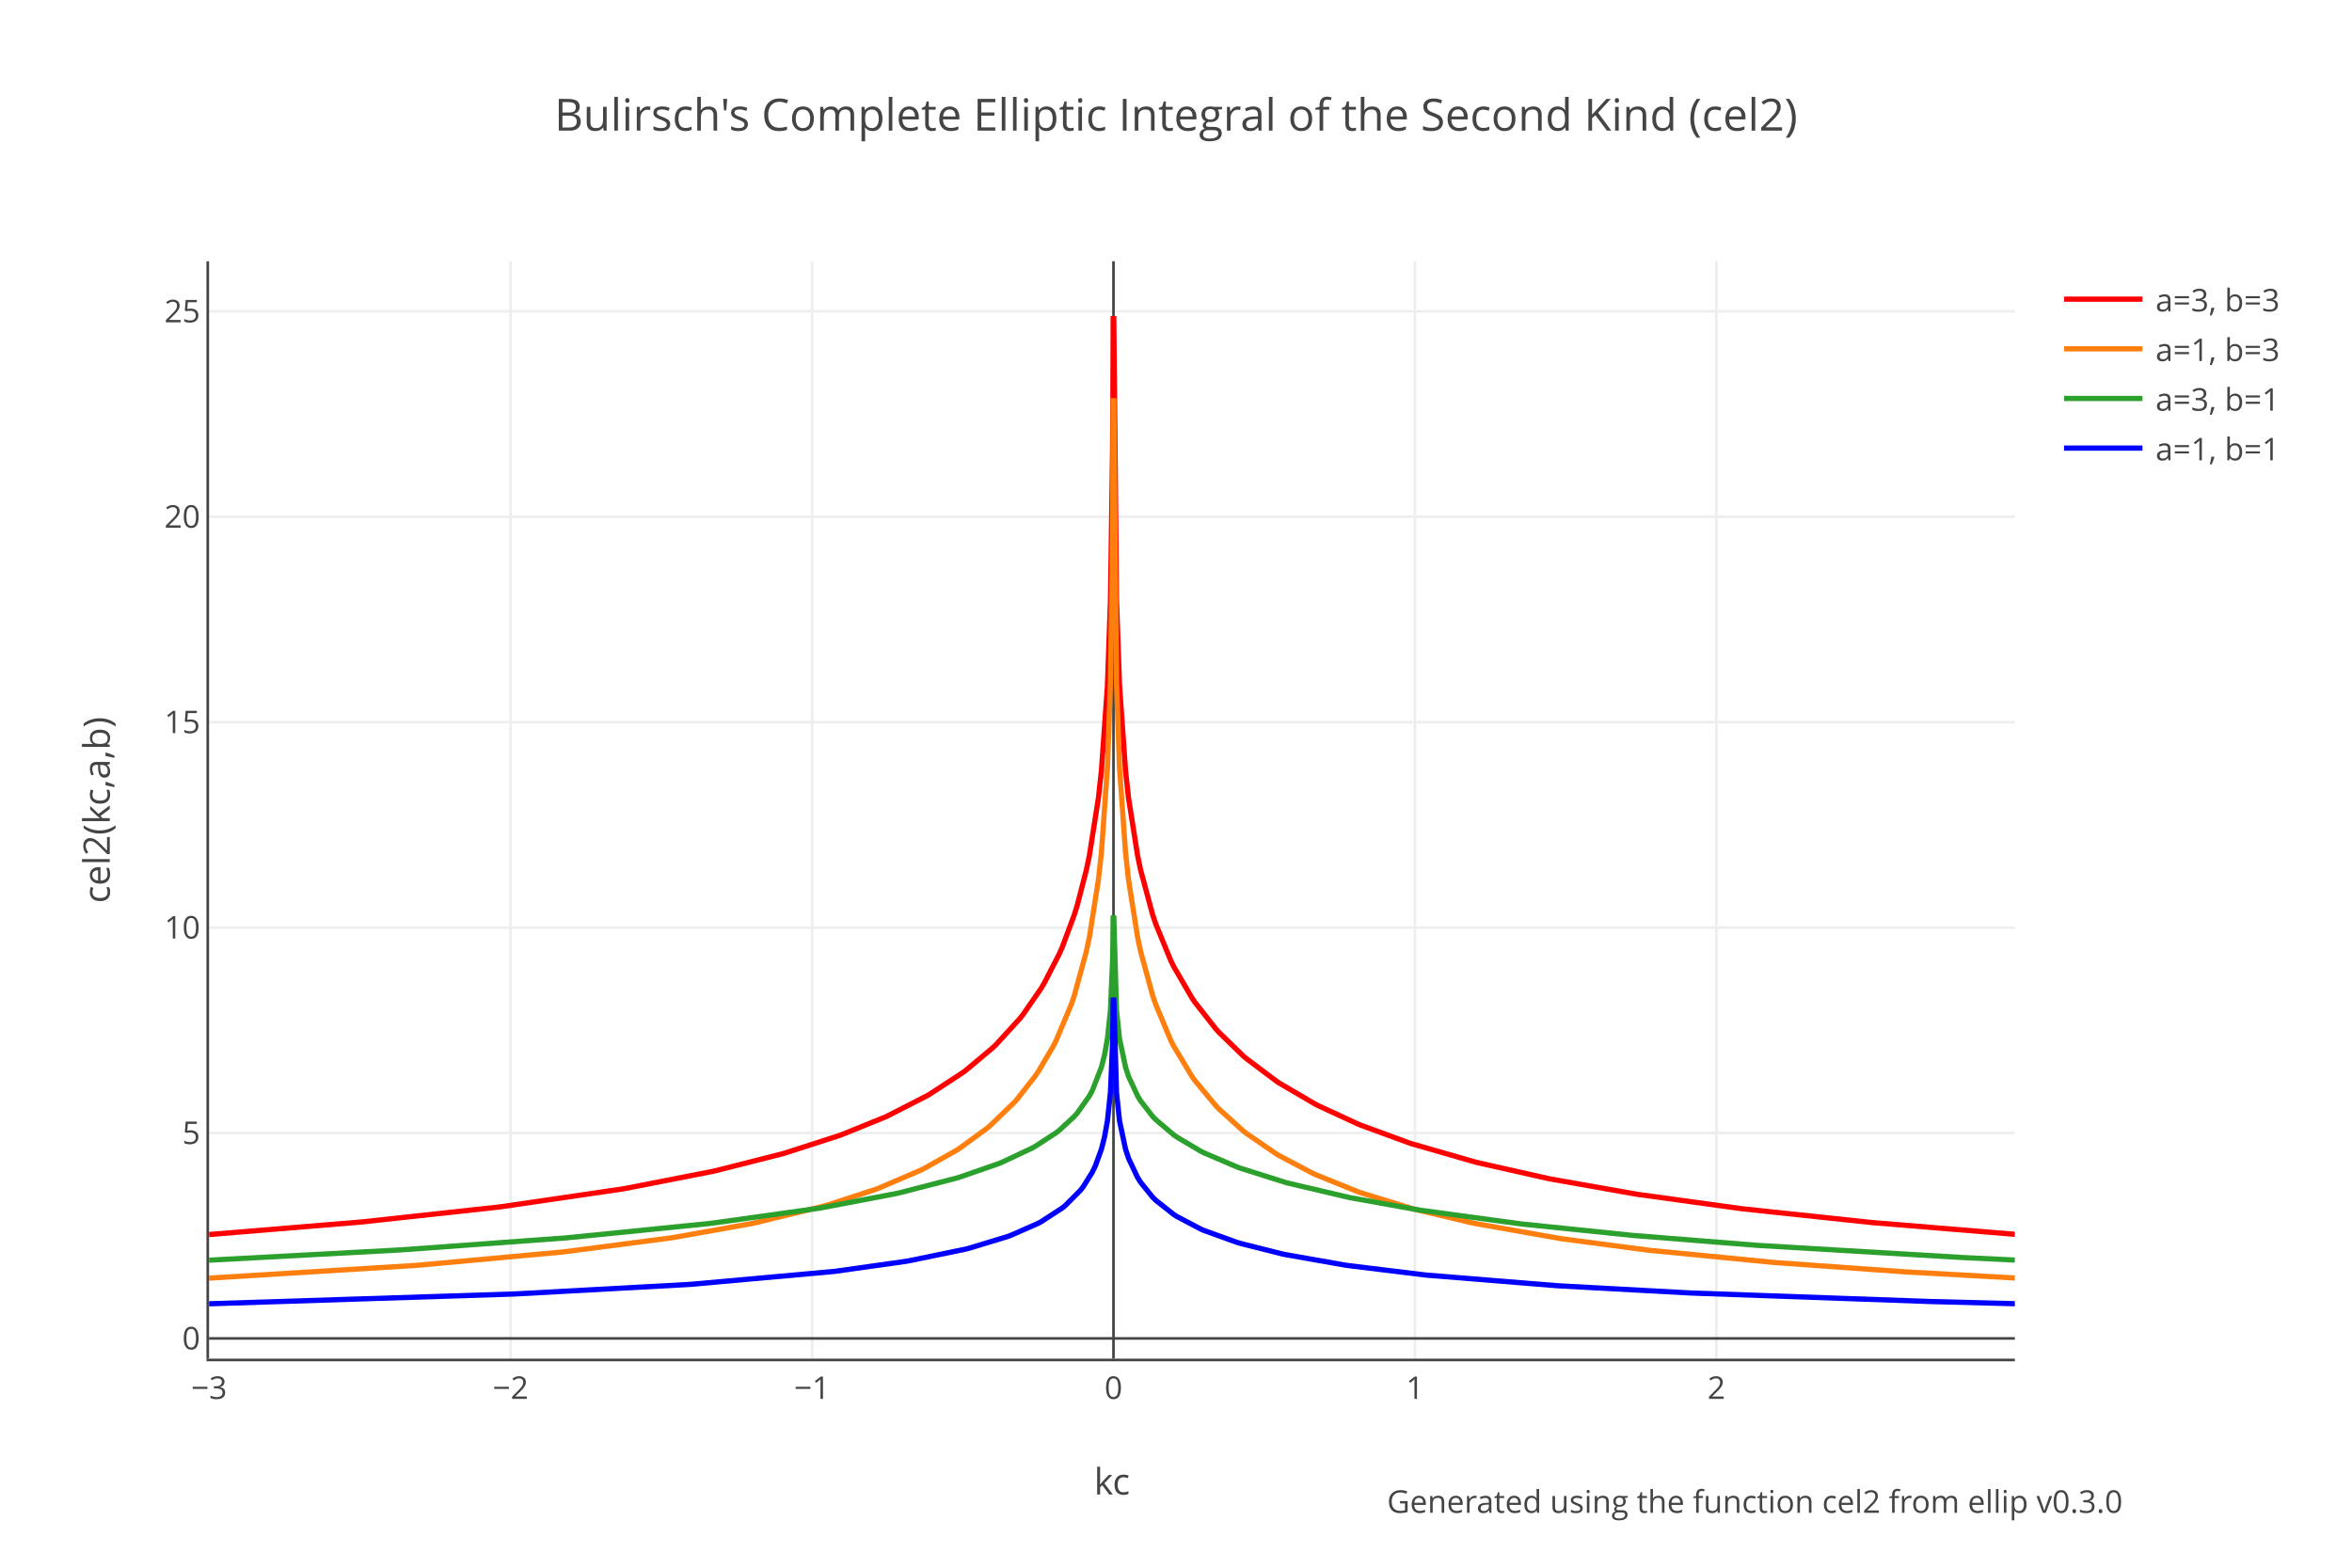
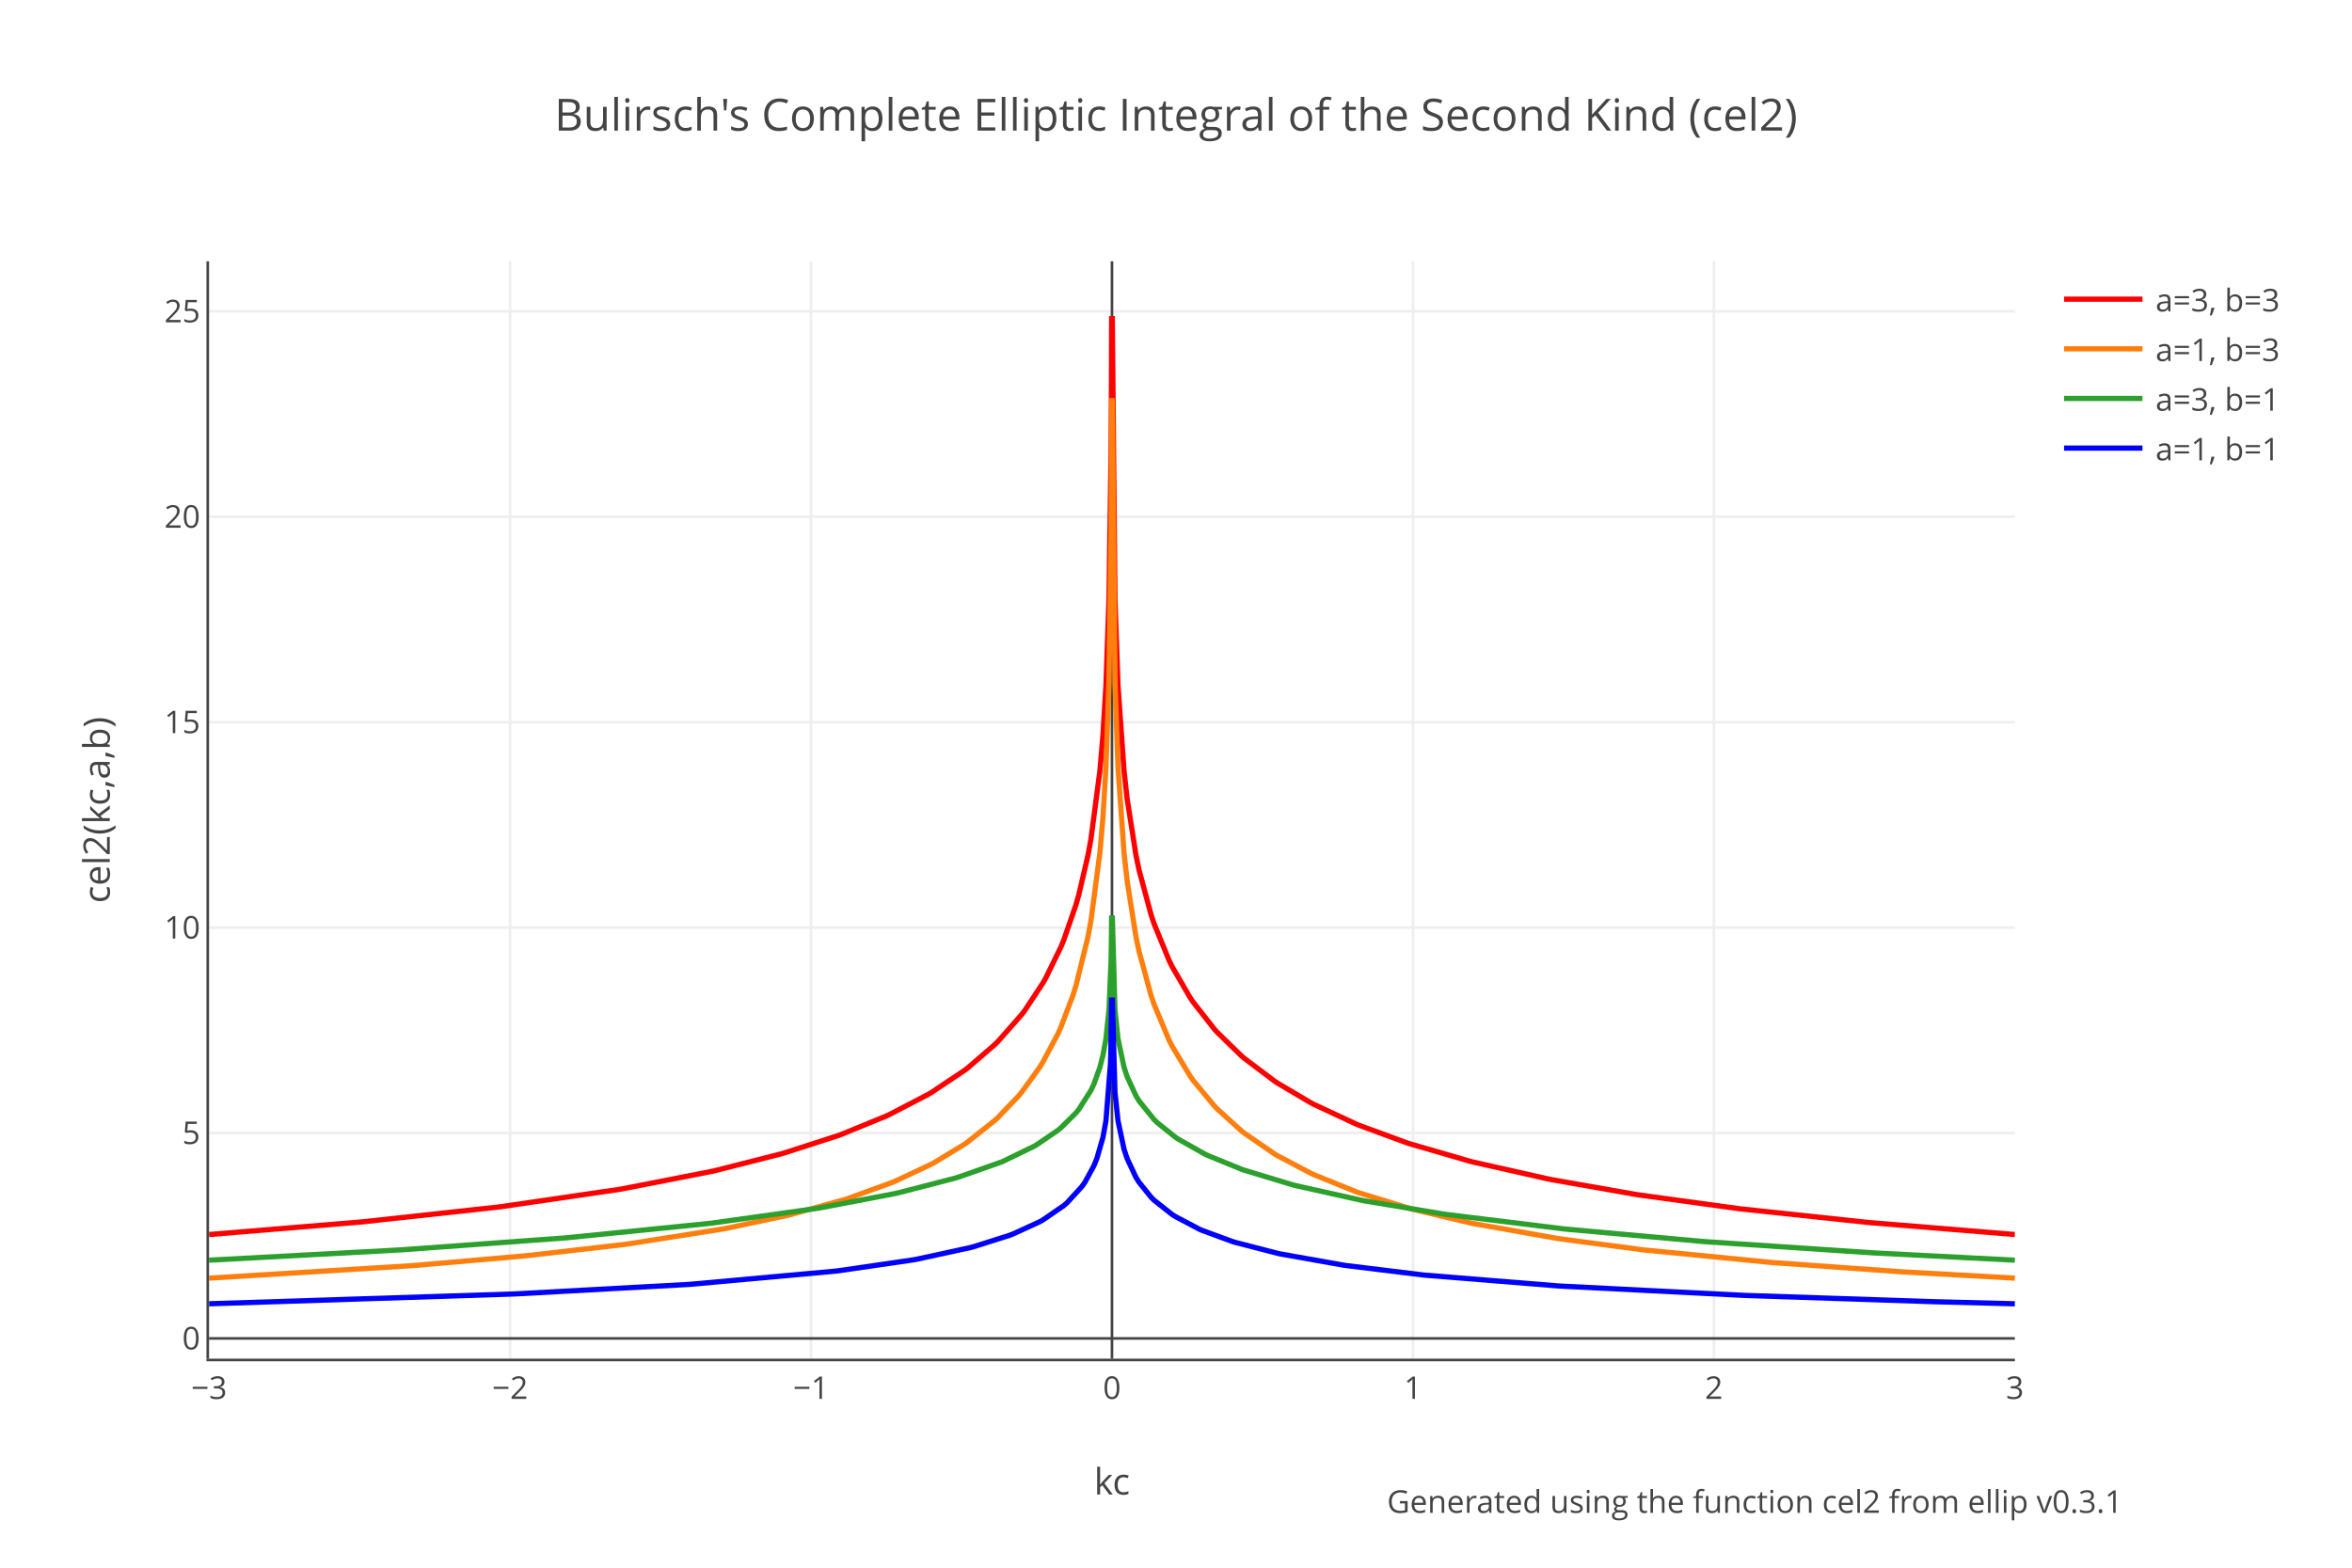
<svg xmlns="http://www.w3.org/2000/svg" xmlns:xlink="http://www.w3.org/1999/xlink" class="main-svg" width="900" height="600" style="" viewBox="0 0 900 600">
  <rect x="0" y="0" width="900" height="600" style="fill: rgb(255, 255, 255); fill-opacity: 1;" />
-   <defs id="defs-74cc03">
+   <defs id="defs-20b449">
    <g class="clips">
-       <clipPath id="clip74cc03xyplot" class="plotclip">
+       <clipPath id="clip20b449xyplot" class="plotclip">
        <rect width="691" height="420" />
      </clipPath>
-       <clipPath class="axesclip" id="clip74cc03x">
+       <clipPath class="axesclip" id="clip20b449x">
        <rect x="80" y="0" width="691" height="600" />
      </clipPath>
-       <clipPath class="axesclip" id="clip74cc03y">
+       <clipPath class="axesclip" id="clip20b449y">
        <rect x="0" y="100" width="900" height="420" />
      </clipPath>
-       <clipPath class="axesclip" id="clip74cc03xy">
+       <clipPath class="axesclip" id="clip20b449xy">
        <rect x="80" y="100" width="691" height="420" />
      </clipPath>
    </g>
    <g class="gradients" />
  </defs>
  <g class="bglayer" />
  <g class="layer-below">
    <g class="imagelayer" />
    <g class="shapelayer" />
  </g>
  <g class="cartesianlayer">
    <g class="subplot xy">
      <g class="layer-subplot">
        <g class="shapelayer" />
        <g class="imagelayer" />
      </g>
      <g class="gridlayer">
        <g class="x">
-           <path class="xgrid crisp" transform="translate(195.36,0)" d="M0,100v420" style="stroke: rgb(238, 238, 238); stroke-opacity: 1; stroke-width: 1px;" />
-           <path class="xgrid crisp" transform="translate(310.72,0)" d="M0,100v420" style="stroke: rgb(238, 238, 238); stroke-opacity: 1; stroke-width: 1px;" />
-           <path class="xgrid crisp" transform="translate(541.44,0)" d="M0,100v420" style="stroke: rgb(238, 238, 238); stroke-opacity: 1; stroke-width: 1px;" />
-           <path class="xgrid crisp" transform="translate(656.79,0)" d="M0,100v420" style="stroke: rgb(238, 238, 238); stroke-opacity: 1; stroke-width: 1px;" />
+           <path class="xgrid crisp" transform="translate(195.17,0)" d="M0,100v420" style="stroke: rgb(238, 238, 238); stroke-opacity: 1; stroke-width: 1px;" />
+           <path class="xgrid crisp" transform="translate(310.33,0)" d="M0,100v420" style="stroke: rgb(238, 238, 238); stroke-opacity: 1; stroke-width: 1px;" />
+           <path class="xgrid crisp" transform="translate(540.67,0)" d="M0,100v420" style="stroke: rgb(238, 238, 238); stroke-opacity: 1; stroke-width: 1px;" />
+           <path class="xgrid crisp" transform="translate(655.83,0)" d="M0,100v420" style="stroke: rgb(238, 238, 238); stroke-opacity: 1; stroke-width: 1px;" />
        </g>
        <g class="y">
          <path class="ygrid crisp" transform="translate(0,433.63)" d="M80,0h691" style="stroke: rgb(238, 238, 238); stroke-opacity: 1; stroke-width: 1px;" />
          <path class="ygrid crisp" transform="translate(0,355.01)" d="M80,0h691" style="stroke: rgb(238, 238, 238); stroke-opacity: 1; stroke-width: 1px;" />
          <path class="ygrid crisp" transform="translate(0,276.39)" d="M80,0h691" style="stroke: rgb(238, 238, 238); stroke-opacity: 1; stroke-width: 1px;" />
          <path class="ygrid crisp" transform="translate(0,197.77)" d="M80,0h691" style="stroke: rgb(238, 238, 238); stroke-opacity: 1; stroke-width: 1px;" />
          <path class="ygrid crisp" transform="translate(0,119.15)" d="M80,0h691" style="stroke: rgb(238, 238, 238); stroke-opacity: 1; stroke-width: 1px;" />
        </g>
      </g>
      <g class="zerolinelayer">
-         <path class="xzl zl crisp" transform="translate(426.08,0)" d="M0,100v420" style="stroke: rgb(68, 68, 68); stroke-opacity: 1; stroke-width: 1px;" />
+         <path class="xzl zl crisp" transform="translate(425.5,0)" d="M0,100v420" style="stroke: rgb(68, 68, 68); stroke-opacity: 1; stroke-width: 1px;" />
        <path class="yzl zl crisp" transform="translate(0,512.25)" d="M80,0h691" style="stroke: rgb(68, 68, 68); stroke-opacity: 1; stroke-width: 1px;" />
      </g>
      <path class="xlines-below" />
      <path class="ylines-below" />
      <g class="overlines-below" />
      <g class="xaxislayer-below" />
      <g class="yaxislayer-below" />
      <g class="overaxes-below" />
-       <g class="plot" transform="translate(80,100)" clip-path="url('#clip74cc03xyplot')">
+       <g class="plot" transform="translate(80,100)" clip-path="url('#clip20b449xyplot')">
        <g class="scatterlayer mlayer">
-           <g class="trace scatter trace3c87b7" style="stroke-miterlimit: 2; opacity: 1;">
-             <g class="fills" />
-             <g class="errorbars" />
-             <g class="lines">
-               <path class="js-line" d="M0,372.49L57.68,367.74L58.83,367.63L110.74,361.98L111.9,361.83L158.04,355.07L159.2,354.87L192.65,348.33L193.8,348.07L219.18,341.64L220.34,341.31L241.1,334.62L242.25,334.2L258.4,327.65L259.56,327.13L274.55,319.47L275.71,318.81L288.4,310.52L289.55,309.67L299.93,300.96L301.09,299.86L310.32,289.75L311.47,288.29L318.39,278.27L319.54,276.34L325.31,265.15L326.47,262.52L331.08,250.13L332.23,246.41L335.69,233L336.85,227.49L340.31,205.44L341.46,194.95L343.77,162.3L344.92,129.61L345.73,72.82L345.85,53.7L345.96,21" style="vector-effect: non-scaling-stroke; fill: none; stroke: rgb(255, 0, 0); stroke-opacity: 1; stroke-width: 2px; opacity: 1;" />
-               <path class="js-line" d="M346.19,21L347.23,129.61L348.38,162.3L350.69,194.95L351.84,205.44L355.31,227.49L356.46,233L361.07,250.13L362.23,253.56L367.99,267.63L369.15,269.98L376.07,281.88L377.22,283.58L385.3,293.85L386.45,295.12L395.68,304.09L396.83,305.08L408.37,313.76L409.52,314.53L423.37,322.63L424.52,323.22L439.52,330.15L440.67,330.63L459.13,337.4L460.28,337.78L484.51,344.75L485.66,345.04L512.19,351.01L513.35,351.24L545.65,356.96L546.8,357.14L586.02,362.55L587.18,362.69L635.63,367.84L636.78,367.95L691,372.41" style="vector-effect: non-scaling-stroke; fill: none; stroke: rgb(255, 0, 0); stroke-opacity: 1; stroke-width: 2px; opacity: 1;" />
-             </g>
-             <g class="points" />
-             <g class="text" />
-           </g>
-           <g class="trace scatter trace50b954" style="stroke-miterlimit: 2; opacity: 1;">
-             <g class="fills" />
-             <g class="errorbars" />
-             <g class="lines">
-               <path class="js-line" d="M0,389.18L78.44,384.35L79.6,384.27L134.97,379.2L136.12,379.07L176.5,373.81L177.65,373.64L207.65,368.28L208.8,368.04L235.33,361.58L236.49,361.25L254.94,355.24L256.1,354.81L272.25,347.9L273.4,347.33L286.09,340.2L287.24,339.46L297.63,331.86L298.78,330.9L308.01,322.02L309.16,320.73L316.08,311.9L317.24,310.21L323.01,300.44L324.16,298.16L329.93,284.43L331.08,281.05L335.69,264.15L336.85,258.7L340.31,236.78L341.46,226.32L343.77,193.72L344.92,161.06L345.73,104.27L345.85,85.15L345.96,52.45" style="vector-effect: non-scaling-stroke; fill: none; stroke: rgb(255, 127, 14); stroke-opacity: 1; stroke-width: 2px; opacity: 1;" />
-               <path class="js-line" d="M346.19,52.45L347.23,161.06L348.38,193.72L350.69,226.32L351.84,236.78L355.31,258.7L356.46,264.15L361.07,281.05L362.23,284.43L367.99,298.16L369.15,300.44L376.07,311.9L377.22,313.53L385.3,323.26L386.45,324.46L395.68,332.8L396.83,333.71L408.37,341.63L409.52,342.32L422.21,349L423.37,349.54L439.52,356.08L440.67,356.49L460.28,362.54L461.44,362.85L483.35,368.04L484.51,368.28L516.81,373.99L517.96,374.16L550.26,378.42L551.42,378.55L598.71,383.17L599.87,383.26L648.32,386.73L649.47,386.8L691,389.12" style="vector-effect: non-scaling-stroke; fill: none; stroke: rgb(255, 127, 14); stroke-opacity: 1; stroke-width: 2px; opacity: 1;" />
-             </g>
-             <g class="points" />
-             <g class="text" />
-           </g>
-           <g class="trace scatter trace6fb290" style="stroke-miterlimit: 2; opacity: 1;">
-             <g class="fills" />
-             <g class="errorbars" />
-             <g class="lines">
-               <path class="js-line" d="M0,382.31L72.68,378.41L73.83,378.34L136.12,373.81L137.28,373.71L191.5,368.26L192.65,368.12L233.03,362.48L234.18,362.29L263.02,356.79L264.17,356.53L286.09,350.87L287.24,350.52L302.24,345.31L303.39,344.84L314.93,339.41L316.08,338.77L324.16,333.51L325.31,332.62L331.08,327.29L332.23,325.99L336.85,319.46L338,317.33L341.46,308.45L342.62,303.9L343.77,297.51L344.92,286.6L345.73,267.66L345.85,261.29L345.96,250.39" style="vector-effect: non-scaling-stroke; fill: none; stroke: rgb(44, 160, 44); stroke-opacity: 1; stroke-width: 2px; opacity: 1;" />
-               <path class="js-line" d="M346.19,250.39L347.23,286.6L348.38,297.51L350.69,308.45L351.84,311.98L355.31,319.46L356.46,321.35L361.07,327.29L362.23,328.49L369.15,334.37L370.3,335.18L379.53,340.63L380.68,341.21L393.37,346.64L394.53,347.07L411.83,352.53L412.98,352.84L436.06,358.26L437.21,358.49L462.59,363.04L463.74,363.22L501.81,368.4L502.96,368.53L544.49,372.8L545.65,372.9L591.79,376.58L592.94,376.66L670.24,381.25L671.39,381.31L691,382.26" style="vector-effect: non-scaling-stroke; fill: none; stroke: rgb(44, 160, 44); stroke-opacity: 1; stroke-width: 2px; opacity: 1;" />
-             </g>
-             <g class="points" />
-             <g class="text" />
-           </g>
-           <g class="trace scatter tracee83196" style="stroke-miterlimit: 2; opacity: 1;">
-             <g class="fills" />
-             <g class="errorbars" />
-             <g class="lines">
-               <path class="js-line" d="M0,399L116.51,395.25L117.67,395.2L183.42,391.61L184.57,391.53L238.79,386.65L239.95,386.51L266.48,382.77L267.63,382.58L289.55,378.06L290.7,377.77L305.7,373.21L306.85,372.78L317.24,368.21L318.39,367.59L326.47,362.34L327.62,361.41L333.39,355.62L334.54,354.14L338,348.58L339.16,346.17L341.46,339.82L342.62,335.3L343.77,328.93L344.92,318.04L345.73,299.11L345.85,292.73L345.96,281.84" style="vector-effect: non-scaling-stroke; fill: none; stroke: rgb(0, 0, 255); stroke-opacity: 1; stroke-width: 2px; opacity: 1;" />
-               <path class="js-line" d="M346.19,281.84L347.23,318.04L348.38,328.93L350.69,339.82L351.84,343.32L355.31,350.67L356.46,352.5L361.07,358.21L362.23,359.36L369.15,364.83L370.3,365.57L379.53,370.43L380.68,370.93L393.37,375.51L394.53,375.86L410.68,379.93L411.83,380.17L434.9,384.23L436.06,384.39L464.9,387.92L466.05,388.04L515.65,392.07L516.81,392.14L566.41,394.84L567.57,394.89L658.7,398.13L659.85,398.16L691,398.97" style="vector-effect: non-scaling-stroke; fill: none; stroke: rgb(0, 0, 255); stroke-opacity: 1; stroke-width: 2px; opacity: 1;" />
+           <g class="trace scatter trace2c93c4" style="stroke-miterlimit: 2; opacity: 1;">
+             <g class="fills" />
+             <g class="errorbars" />
+             <g class="lines">
+               <path class="js-line" d="M0,372.49L57.58,367.74L58.73,367.63L110.56,361.98L111.71,361.83L156.63,355.26L157.78,355.07L192.33,348.33L193.48,348.07L218.82,341.64L219.97,341.31L240.7,334.62L241.85,334.2L259.13,327.13L260.28,326.6L275.25,318.81L276.4,318.13L289.07,309.67L290.22,308.79L300.58,299.86L301.74,298.73L310.95,288.29L312.1,286.78L319.01,276.34L320.16,274.32L325.92,262.52L327.07,259.73L331.68,246.41L332.83,242.36L336.29,227.49L337.44,221.24L340.89,194.95L342.05,181.4L343.2,162.3L344.35,129.61L345.15,72.82L345.27,53.7L345.38,21" style="vector-effect: non-scaling-stroke; fill: none; stroke: rgb(255, 0, 0); stroke-opacity: 1; stroke-width: 2px; opacity: 1;" />
+               <path class="js-line" d="M345.62,21L346.65,129.61L347.8,162.3L350.11,194.95L351.26,205.44L354.71,227.49L355.87,233L360.47,250.13L361.62,253.56L367.38,267.63L368.53,269.98L375.44,281.88L376.6,283.58L384.66,293.85L385.81,295.12L395.02,304.09L396.17,305.08L407.69,313.76L408.84,314.53L421.51,322.02L422.66,322.63L438.79,330.15L439.94,330.63L458.36,337.4L459.52,337.78L482.55,344.46L483.7,344.75L512.49,351.24L513.64,351.47L545.89,357.14L547.04,357.32L585.05,362.55L586.2,362.69L634.57,367.84L635.72,367.95L691,372.49" style="vector-effect: non-scaling-stroke; fill: none; stroke: rgb(255, 0, 0); stroke-opacity: 1; stroke-width: 2px; opacity: 1;" />
+             </g>
+             <g class="points" />
+             <g class="text" />
+           </g>
+           <g class="trace scatter trace78f52a" style="stroke-miterlimit: 2; opacity: 1;">
+             <g class="fills" />
+             <g class="errorbars" />
+             <g class="lines">
+               <path class="js-line" d="M0,389.18L77.16,384.44L78.31,384.35L120.92,380.65L122.08,380.53L158.93,376.28L160.08,376.13L196.94,370.31L198.09,370.09L221.12,365.19L222.27,364.91L243,359.17L244.15,358.81L261.43,352.54L262.58,352.06L276.4,345.55L277.55,344.93L289.07,337.92L290.22,337.12L300.58,328.88L301.74,327.83L309.8,319.4L310.95,318.01L317.86,308.44L319.01,306.58L324.77,295.75L325.92,293.19L330.53,281.05L331.68,277.4L336.29,258.7L337.44,252.49L340.89,226.32L342.05,212.8L343.2,193.72L344.35,161.06L345.15,104.27L345.27,85.15L345.38,52.45" style="vector-effect: non-scaling-stroke; fill: none; stroke: rgb(255, 127, 14); stroke-opacity: 1; stroke-width: 2px; opacity: 1;" />
+               <path class="js-line" d="M345.62,52.45L346.65,161.06L347.8,193.72L350.11,226.32L351.26,236.78L354.71,258.7L355.87,264.15L360.47,281.05L361.62,284.43L367.38,298.16L368.53,300.44L375.44,311.9L376.6,313.53L384.66,323.26L385.81,324.46L395.02,332.8L396.17,333.71L407.69,341.63L408.84,342.32L421.51,349L422.66,349.54L438.79,356.08L439.94,356.49L459.52,362.54L460.67,362.85L482.55,368.04L483.7,368.28L515.95,373.99L517.1,374.16L548.19,378.29L549.35,378.42L597.72,383.17L598.87,383.26L647.24,386.73L648.39,386.8L691,389.18" style="vector-effect: non-scaling-stroke; fill: none; stroke: rgb(255, 127, 14); stroke-opacity: 1; stroke-width: 2px; opacity: 1;" />
+             </g>
+             <g class="points" />
+             <g class="text" />
+           </g>
+           <g class="trace scatter trace741a01" style="stroke-miterlimit: 2; opacity: 1;">
+             <g class="fills" />
+             <g class="errorbars" />
+             <g class="lines">
+               <path class="js-line" d="M0,382.31L72.55,378.41L73.71,378.34L135.9,373.81L137.05,373.71L191.18,368.26L192.33,368.12L232.64,362.48L233.79,362.29L262.58,356.79L263.73,356.53L285.61,350.87L286.77,350.52L302.89,344.84L304.04,344.37L315.56,338.77L316.71,338.11L324.77,332.62L325.92,331.68L331.68,325.99L332.83,324.58L337.44,317.33L338.59,314.88L340.89,308.45L342.05,303.9L343.2,297.51L344.35,286.6L345.15,267.66L345.27,261.29L345.38,250.39" style="vector-effect: non-scaling-stroke; fill: none; stroke: rgb(44, 160, 44); stroke-opacity: 1; stroke-width: 2px; opacity: 1;" />
+               <path class="js-line" d="M345.62,250.39L346.65,286.6L347.8,297.51L350.11,308.45L351.26,311.98L354.71,319.46L355.87,321.35L361.62,328.49L362.78,329.62L369.69,335.18L370.84,335.96L381.2,341.78L382.35,342.32L395.02,347.48L396.17,347.89L414.6,353.46L415.75,353.76L441.09,359.41L442.24,359.63L472.18,364.62L473.34,364.79L518.25,370.32L519.4,370.44L571.23,375.12L572.38,375.21L636.87,379.52L638.02,379.58L691,382.31" style="vector-effect: non-scaling-stroke; fill: none; stroke: rgb(44, 160, 44); stroke-opacity: 1; stroke-width: 2px; opacity: 1;" />
+             </g>
+             <g class="points" />
+             <g class="text" />
+           </g>
+           <g class="trace scatter trace9ec3ce" style="stroke-miterlimit: 2; opacity: 1;">
+             <g class="fills" />
+             <g class="errorbars" />
+             <g class="lines">
+               <path class="js-line" d="M0,399L116.32,395.25L117.47,395.2L183.12,391.61L184.27,391.53L239.55,386.51L240.7,386.38L269.49,382.18L270.64,381.97L291.37,377.47L292.52,377.16L306.34,372.78L307.5,372.34L317.86,367.59L319.01,366.95L327.07,361.41L328.23,360.42L333.98,354.14L335.14,352.5L338.59,346.17L339.74,343.32L342.05,335.3L343.2,328.93L344.92,307.14L345.04,303.63L345.38,281.84" style="vector-effect: non-scaling-stroke; fill: none; stroke: rgb(0, 0, 255); stroke-opacity: 1; stroke-width: 2px; opacity: 1;" />
+               <path class="js-line" d="M345.62,281.84L346.65,318.04L347.8,328.93L350.11,339.82L351.26,343.32L354.71,350.67L355.87,352.5L360.47,358.21L361.62,359.36L368.53,364.83L369.69,365.57L378.9,370.43L380.05,370.93L391.57,375.16L392.72,375.51L408.84,379.68L409.99,379.93L434.18,384.23L435.33,384.39L464.12,387.92L465.27,388.04L515.95,392.14L517.1,392.22L587.35,395.78L588.5,395.82L661.06,398.23L662.21,398.26L691,399" style="vector-effect: non-scaling-stroke; fill: none; stroke: rgb(0, 0, 255); stroke-opacity: 1; stroke-width: 2px; opacity: 1;" />
            </g>
            <g class="points" />
            <g class="text" />
          </g>
        </g>
      </g>
      <g class="overplot" />
      <path class="xlines-above crisp" d="M79,520.5H771" style="fill: none; stroke-width: 1px; stroke: rgb(68, 68, 68); stroke-opacity: 1;" />
      <path class="ylines-above crisp" d="M79.5,100V520" style="fill: none; stroke-width: 1px; stroke: rgb(68, 68, 68); stroke-opacity: 1;" />
      <g class="overlines-above" />
      <g class="xaxislayer-above">
        <g class="xtick">
          <text text-anchor="middle" x="0" y="535.4" transform="translate(80,0)" style="font-family: 'Open Sans', verdana, arial, sans-serif; font-size: 12px; fill: rgb(68, 68, 68); fill-opacity: 1; white-space: pre;">−3</text>
        </g>
        <g class="xtick">
-           <text text-anchor="middle" x="0" y="535.4" transform="translate(195.36,0)" style="font-family: 'Open Sans', verdana, arial, sans-serif; font-size: 12px; fill: rgb(68, 68, 68); fill-opacity: 1; white-space: pre;">−2</text>
-         </g>
-         <g class="xtick">
-           <text text-anchor="middle" x="0" y="535.4" transform="translate(310.72,0)" style="font-family: 'Open Sans', verdana, arial, sans-serif; font-size: 12px; fill: rgb(68, 68, 68); fill-opacity: 1; white-space: pre;">−1</text>
-         </g>
-         <g class="xtick">
-           <text text-anchor="middle" x="0" y="535.4" transform="translate(426.08,0)" style="font-family: 'Open Sans', verdana, arial, sans-serif; font-size: 12px; fill: rgb(68, 68, 68); fill-opacity: 1; white-space: pre;">0</text>
-         </g>
-         <g class="xtick">
-           <text text-anchor="middle" x="0" y="535.4" transform="translate(541.44,0)" style="font-family: 'Open Sans', verdana, arial, sans-serif; font-size: 12px; fill: rgb(68, 68, 68); fill-opacity: 1; white-space: pre;">1</text>
-         </g>
-         <g class="xtick">
-           <text text-anchor="middle" x="0" y="535.4" transform="translate(656.79,0)" style="font-family: 'Open Sans', verdana, arial, sans-serif; font-size: 12px; fill: rgb(68, 68, 68); fill-opacity: 1; white-space: pre;">2</text>
+           <text text-anchor="middle" x="0" y="535.4" transform="translate(195.17,0)" style="font-family: 'Open Sans', verdana, arial, sans-serif; font-size: 12px; fill: rgb(68, 68, 68); fill-opacity: 1; white-space: pre;">−2</text>
+         </g>
+         <g class="xtick">
+           <text text-anchor="middle" x="0" y="535.4" transform="translate(310.33,0)" style="font-family: 'Open Sans', verdana, arial, sans-serif; font-size: 12px; fill: rgb(68, 68, 68); fill-opacity: 1; white-space: pre;">−1</text>
+         </g>
+         <g class="xtick">
+           <text text-anchor="middle" x="0" y="535.4" transform="translate(425.5,0)" style="font-family: 'Open Sans', verdana, arial, sans-serif; font-size: 12px; fill: rgb(68, 68, 68); fill-opacity: 1; white-space: pre;">0</text>
+         </g>
+         <g class="xtick">
+           <text text-anchor="middle" x="0" y="535.4" transform="translate(540.67,0)" style="font-family: 'Open Sans', verdana, arial, sans-serif; font-size: 12px; fill: rgb(68, 68, 68); fill-opacity: 1; white-space: pre;">1</text>
+         </g>
+         <g class="xtick">
+           <text text-anchor="middle" x="0" y="535.4" transform="translate(655.83,0)" style="font-family: 'Open Sans', verdana, arial, sans-serif; font-size: 12px; fill: rgb(68, 68, 68); fill-opacity: 1; white-space: pre;">2</text>
+         </g>
+         <g class="xtick">
+           <text text-anchor="middle" x="0" y="535.4" transform="translate(771,0)" style="font-family: 'Open Sans', verdana, arial, sans-serif; font-size: 12px; fill: rgb(68, 68, 68); fill-opacity: 1; white-space: pre;">3</text>
        </g>
      </g>
      <g class="yaxislayer-above">
        <g class="ytick">
          <text text-anchor="end" x="76.6" y="4.2" transform="translate(0,512.25)" style="font-family: 'Open Sans', verdana, arial, sans-serif; font-size: 12px; fill: rgb(68, 68, 68); fill-opacity: 1; white-space: pre;">0</text>
        </g>
        <g class="ytick">
          <text text-anchor="end" x="76.6" y="4.2" transform="translate(0,433.63)" style="font-family: 'Open Sans', verdana, arial, sans-serif; font-size: 12px; fill: rgb(68, 68, 68); fill-opacity: 1; white-space: pre;">5</text>
        </g>
        <g class="ytick">
          <text text-anchor="end" x="76.6" y="4.2" transform="translate(0,355.01)" style="font-family: 'Open Sans', verdana, arial, sans-serif; font-size: 12px; fill: rgb(68, 68, 68); fill-opacity: 1; white-space: pre;">10</text>
        </g>
        <g class="ytick">
          <text text-anchor="end" x="76.6" y="4.2" transform="translate(0,276.39)" style="font-family: 'Open Sans', verdana, arial, sans-serif; font-size: 12px; fill: rgb(68, 68, 68); fill-opacity: 1; white-space: pre;">15</text>
        </g>
        <g class="ytick">
          <text text-anchor="end" x="76.6" y="4.2" transform="translate(0,197.77)" style="font-family: 'Open Sans', verdana, arial, sans-serif; font-size: 12px; fill: rgb(68, 68, 68); fill-opacity: 1; white-space: pre;">20</text>
        </g>
        <g class="ytick">
          <text text-anchor="end" x="76.6" y="4.2" transform="translate(0,119.15)" style="font-family: 'Open Sans', verdana, arial, sans-serif; font-size: 12px; fill: rgb(68, 68, 68); fill-opacity: 1; white-space: pre;">25</text>
        </g>
      </g>
      <g class="overaxes-above" />
    </g>
  </g>
  <g class="polarlayer" />
  <g class="ternarylayer" />
  <g class="geolayer" />
  <g class="funnelarealayer" />
  <g class="pielayer" />
  <g class="treemaplayer" />
  <g class="sunburstlayer" />
  <g class="glimages" />
-   <defs id="topdefs-74cc03">
+   <defs id="topdefs-20b449">
    <g class="clips" />
-     <clipPath id="legend74cc03">
+     <clipPath id="legend20b449">
      <rect width="103" height="86" x="0" y="0" />
    </clipPath>
  </defs>
  <g class="layer-above">
    <g class="imagelayer" />
    <g class="shapelayer" />
  </g>
  <g class="infolayer">
    <g class="legend" pointer-events="all" transform="translate(784.82,100)">
      <rect class="bg" shape-rendering="crispEdges" style="stroke: rgb(68, 68, 68); stroke-opacity: 1; fill: rgb(255, 255, 255); fill-opacity: 1; stroke-width: 0px;" width="103" height="86" x="0" y="0" />
-       <g class="scrollbox" transform="" clip-path="url('#legend74cc03')">
+       <g class="scrollbox" transform="" clip-path="url('#legend20b449')">
        <g class="groups">
          <g class="traces" transform="translate(0,14.5)" style="opacity: 1;">
            <text class="legendtext" text-anchor="start" x="40" y="4.68" style="font-family: 'Open Sans', verdana, arial, sans-serif; font-size: 12px; fill: rgb(68, 68, 68); fill-opacity: 1; white-space: pre;">a=3, b=3</text>
            <g class="layers" style="opacity: 1;">
              <g class="legendfill" />
              <g class="legendlines">
                <path class="js-line" d="M5,0h30" style="fill: none; stroke: rgb(255, 0, 0); stroke-opacity: 1; stroke-width: 2px;" />
              </g>
              <g class="legendsymbols">
                <g class="legendpoints" />
              </g>
            </g>
            <rect class="legendtoggle" x="0" y="-9.5" width="98" height="19" style="fill: rgb(0, 0, 0); fill-opacity: 0;" />
          </g>
          <g class="traces" transform="translate(0,33.5)" style="opacity: 1;">
            <text class="legendtext" text-anchor="start" x="40" y="4.68" style="font-family: 'Open Sans', verdana, arial, sans-serif; font-size: 12px; fill: rgb(68, 68, 68); fill-opacity: 1; white-space: pre;">a=1, b=3</text>
            <g class="layers" style="opacity: 1;">
              <g class="legendfill" />
              <g class="legendlines">
                <path class="js-line" d="M5,0h30" style="fill: none; stroke: rgb(255, 127, 14); stroke-opacity: 1; stroke-width: 2px;" />
              </g>
              <g class="legendsymbols">
                <g class="legendpoints" />
              </g>
            </g>
            <rect class="legendtoggle" x="0" y="-9.5" width="98" height="19" style="fill: rgb(0, 0, 0); fill-opacity: 0;" />
          </g>
          <g class="traces" transform="translate(0,52.5)" style="opacity: 1;">
            <text class="legendtext" text-anchor="start" x="40" y="4.68" style="font-family: 'Open Sans', verdana, arial, sans-serif; font-size: 12px; fill: rgb(68, 68, 68); fill-opacity: 1; white-space: pre;">a=3, b=1</text>
            <g class="layers" style="opacity: 1;">
              <g class="legendfill" />
              <g class="legendlines">
                <path class="js-line" d="M5,0h30" style="fill: none; stroke: rgb(44, 160, 44); stroke-opacity: 1; stroke-width: 2px;" />
              </g>
              <g class="legendsymbols">
                <g class="legendpoints" />
              </g>
            </g>
            <rect class="legendtoggle" x="0" y="-9.5" width="98" height="19" style="fill: rgb(0, 0, 0); fill-opacity: 0;" />
          </g>
          <g class="traces" transform="translate(0,71.5)" style="opacity: 1;">
            <text class="legendtext" text-anchor="start" x="40" y="4.68" style="font-family: 'Open Sans', verdana, arial, sans-serif; font-size: 12px; fill: rgb(68, 68, 68); fill-opacity: 1; white-space: pre;">a=1, b=1</text>
            <g class="layers" style="opacity: 1;">
              <g class="legendfill" />
              <g class="legendlines">
                <path class="js-line" d="M5,0h30" style="fill: none; stroke: rgb(0, 0, 255); stroke-opacity: 1; stroke-width: 2px;" />
              </g>
              <g class="legendsymbols">
                <g class="legendpoints" />
              </g>
            </g>
            <rect class="legendtoggle" x="0" y="-9.5" width="98" height="19" style="fill: rgb(0, 0, 0); fill-opacity: 0;" />
          </g>
        </g>
      </g>
      <rect class="scrollbar" rx="20" ry="3" width="0" height="0" style="fill: rgb(128, 139, 164); fill-opacity: 1;" x="0" y="0" />
    </g>
    <g class="g-gtitle">
      <text class="gtitle" x="450" y="50" text-anchor="middle" dy="0em" style="font-family: 'Open Sans', verdana, arial, sans-serif; font-size: 17px; fill: rgb(68, 68, 68); opacity: 1; font-weight: normal; white-space: pre;">Bulirsch's Complete Elliptic Integral of the Second Kind (cel2)</text>
    </g>
    <g class="g-xtitle">
      <text class="xtitle" x="425.5" y="572" text-anchor="middle" style="font-family: 'Open Sans', verdana, arial, sans-serif; font-size: 14px; fill: rgb(68, 68, 68); opacity: 1; font-weight: normal; white-space: pre;">kc</text>
    </g>
    <g class="g-ytitle">
      <text class="ytitle" transform="rotate(-90,42,310)" x="42" y="310" text-anchor="middle" style="font-family: 'Open Sans', verdana, arial, sans-serif; font-size: 14px; fill: rgb(68, 68, 68); opacity: 1; font-weight: normal; white-space: pre;">cel2(kc,a,b)</text>
    </g>
    <g class="annotation" data-index="0" style="opacity: 1;">
      <g class="annotation-text-g" transform="rotate(0,671.78,574)">
        <g class="cursor-pointer" transform="translate(517,565)">
          <rect class="bg" x="0.5" y="0.5" width="308" height="17" style="stroke-width: 1px; stroke: rgb(0, 0, 0); stroke-opacity: 0; fill: rgb(0, 0, 0); fill-opacity: 0;" />
-           <text class="annotation-text" text-anchor="middle" x="154.5" y="14" style="font-family: 'Open Sans', verdana, arial, sans-serif; font-size: 12px; fill: rgb(68, 68, 68); fill-opacity: 1; white-space: pre; pointer-events: all;">Generated using the function <a xlink:show="new" target="_blank" xlink:href="https://docs.rs/ellip/latest/ellip/bulirsch/fn.cel2.html" style="cursor:pointer">cel2</a> from <a xlink:show="new" target="_blank" xlink:href="https://crates.io/crates/ellip" style="cursor:pointer">ellip</a> v0.3.0</text>
+           <text class="annotation-text" text-anchor="middle" x="154.5" y="14" style="font-family: 'Open Sans', verdana, arial, sans-serif; font-size: 12px; fill: rgb(68, 68, 68); fill-opacity: 1; white-space: pre; pointer-events: all;">Generated using the function <a xlink:show="new" target="_blank" xlink:href="https://docs.rs/ellip/latest/ellip/bulirsch/fn.cel2.html" style="cursor:pointer">cel2</a> from <a xlink:show="new" target="_blank" xlink:href="https://crates.io/crates/ellip" style="cursor:pointer">ellip</a> v0.3.1</text>
        </g>
      </g>
    </g>
  </g>
</svg>
